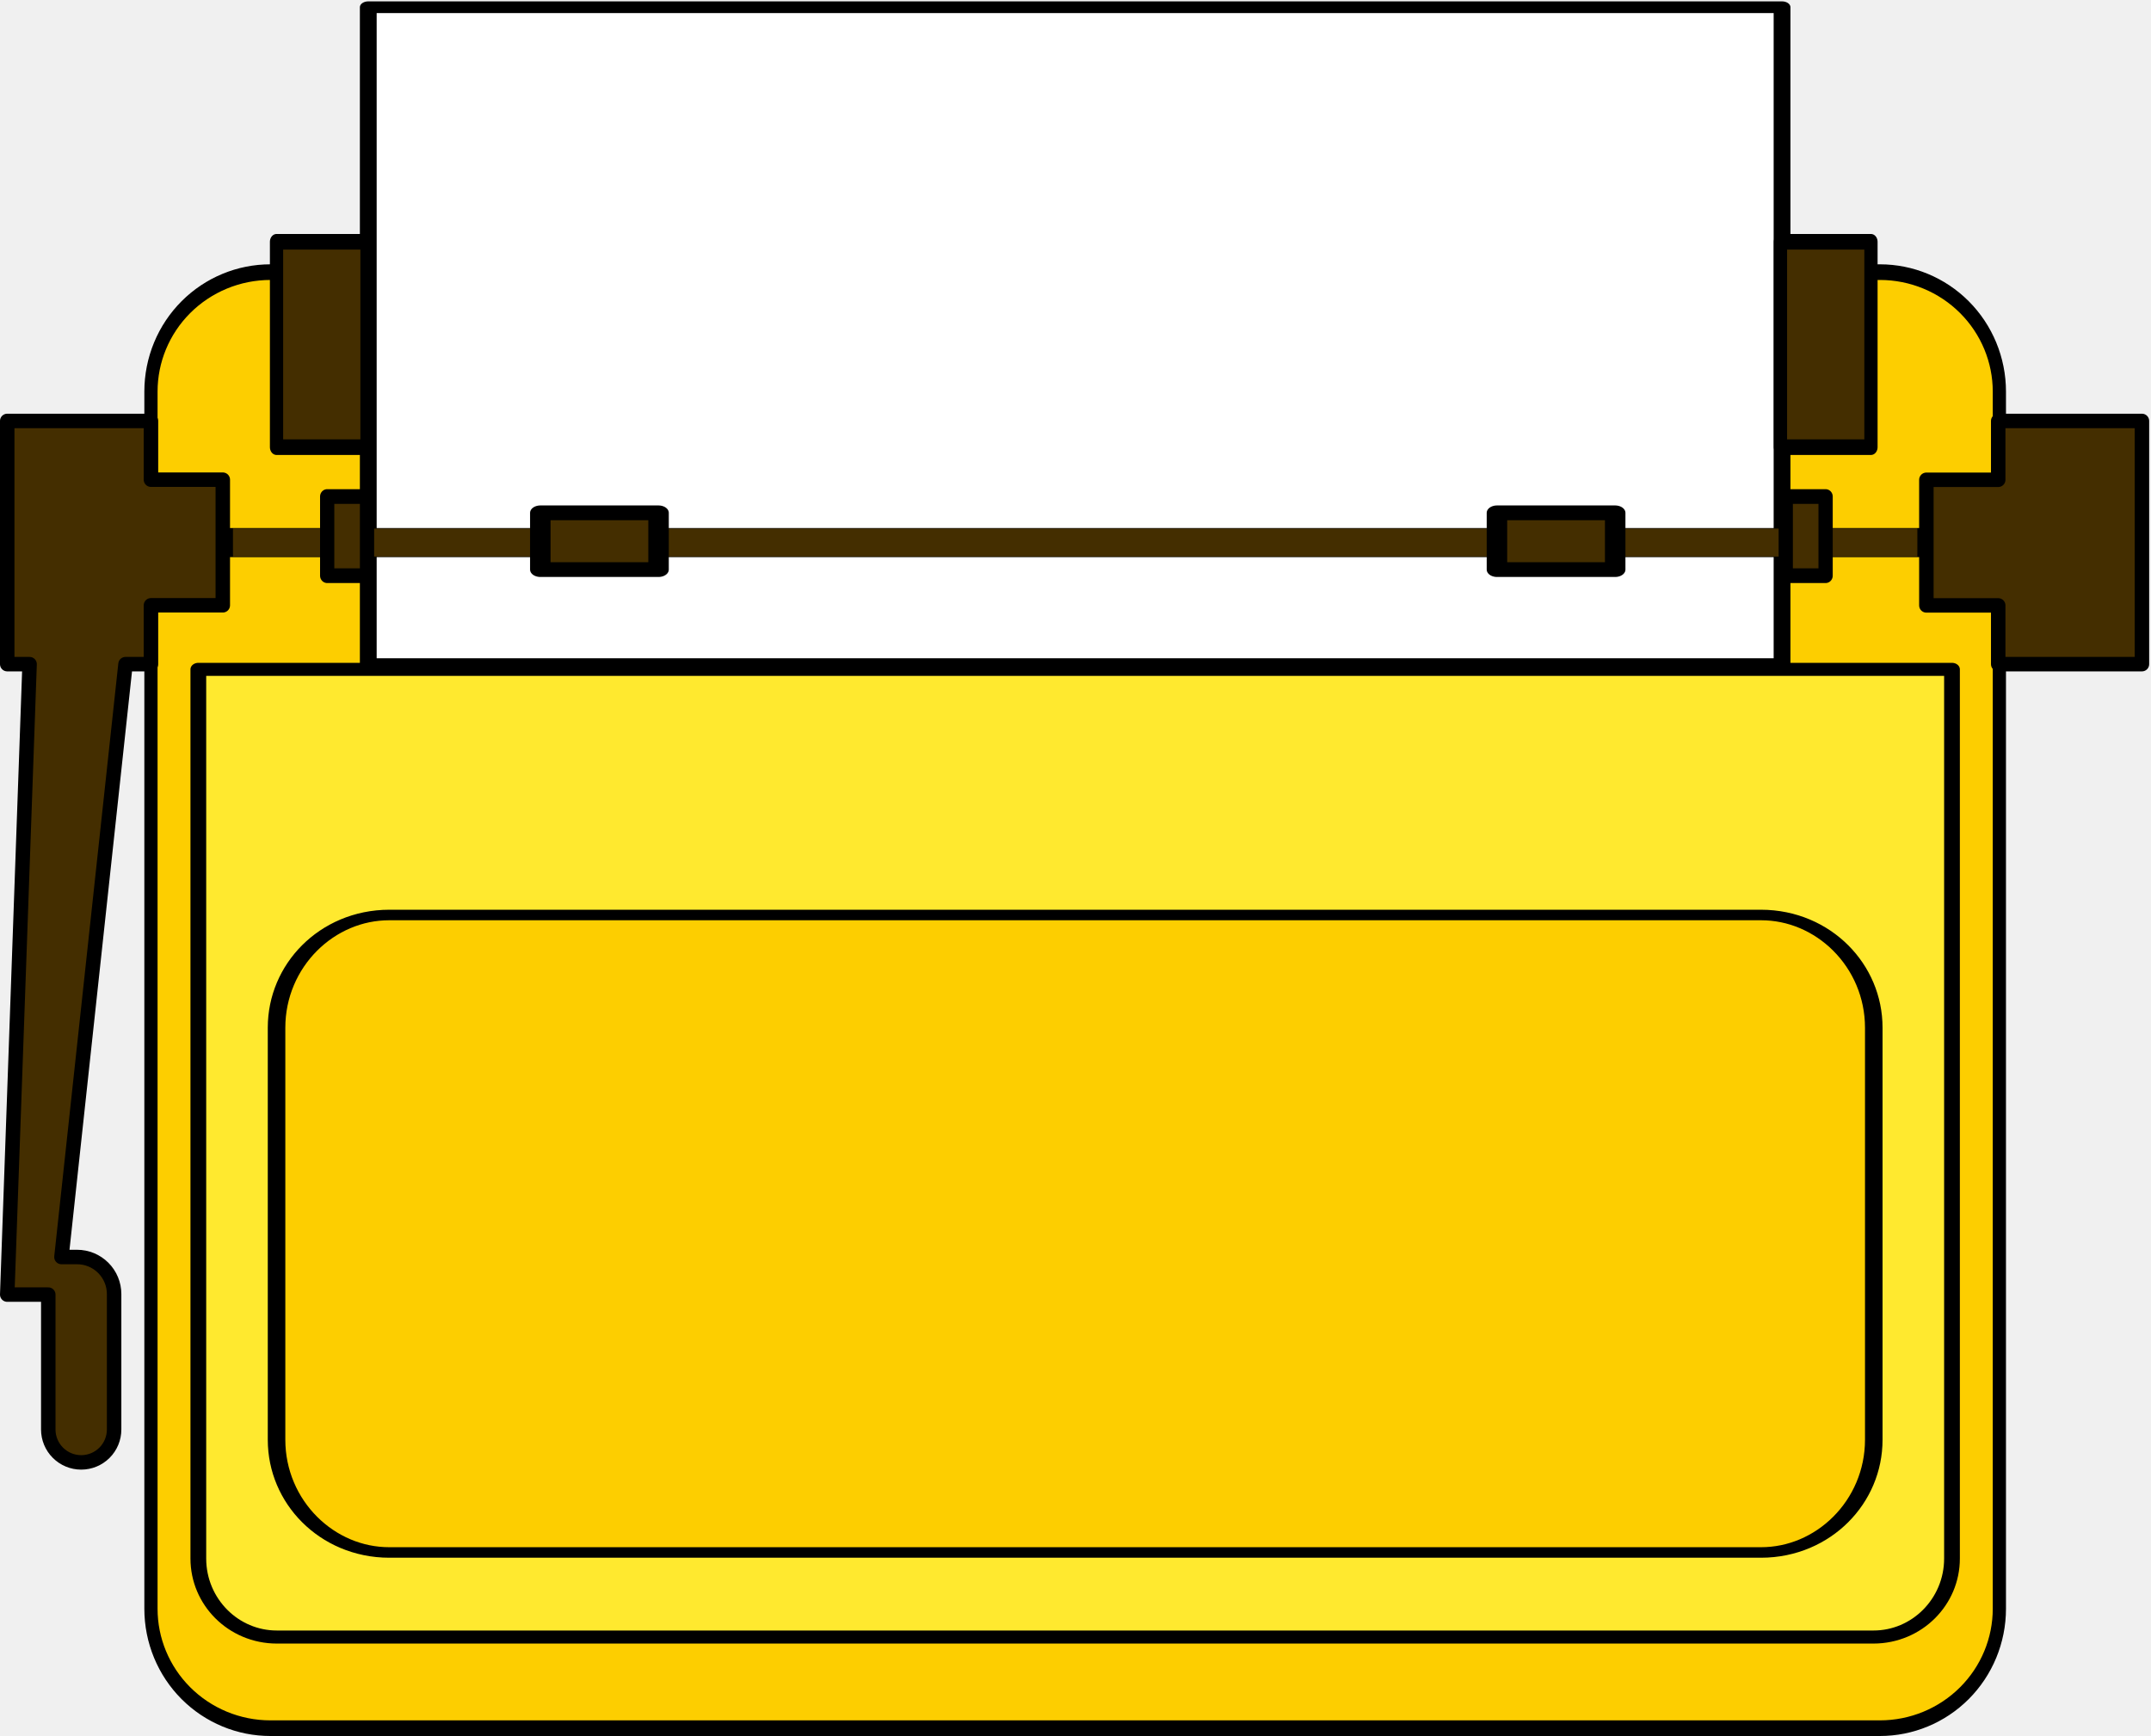
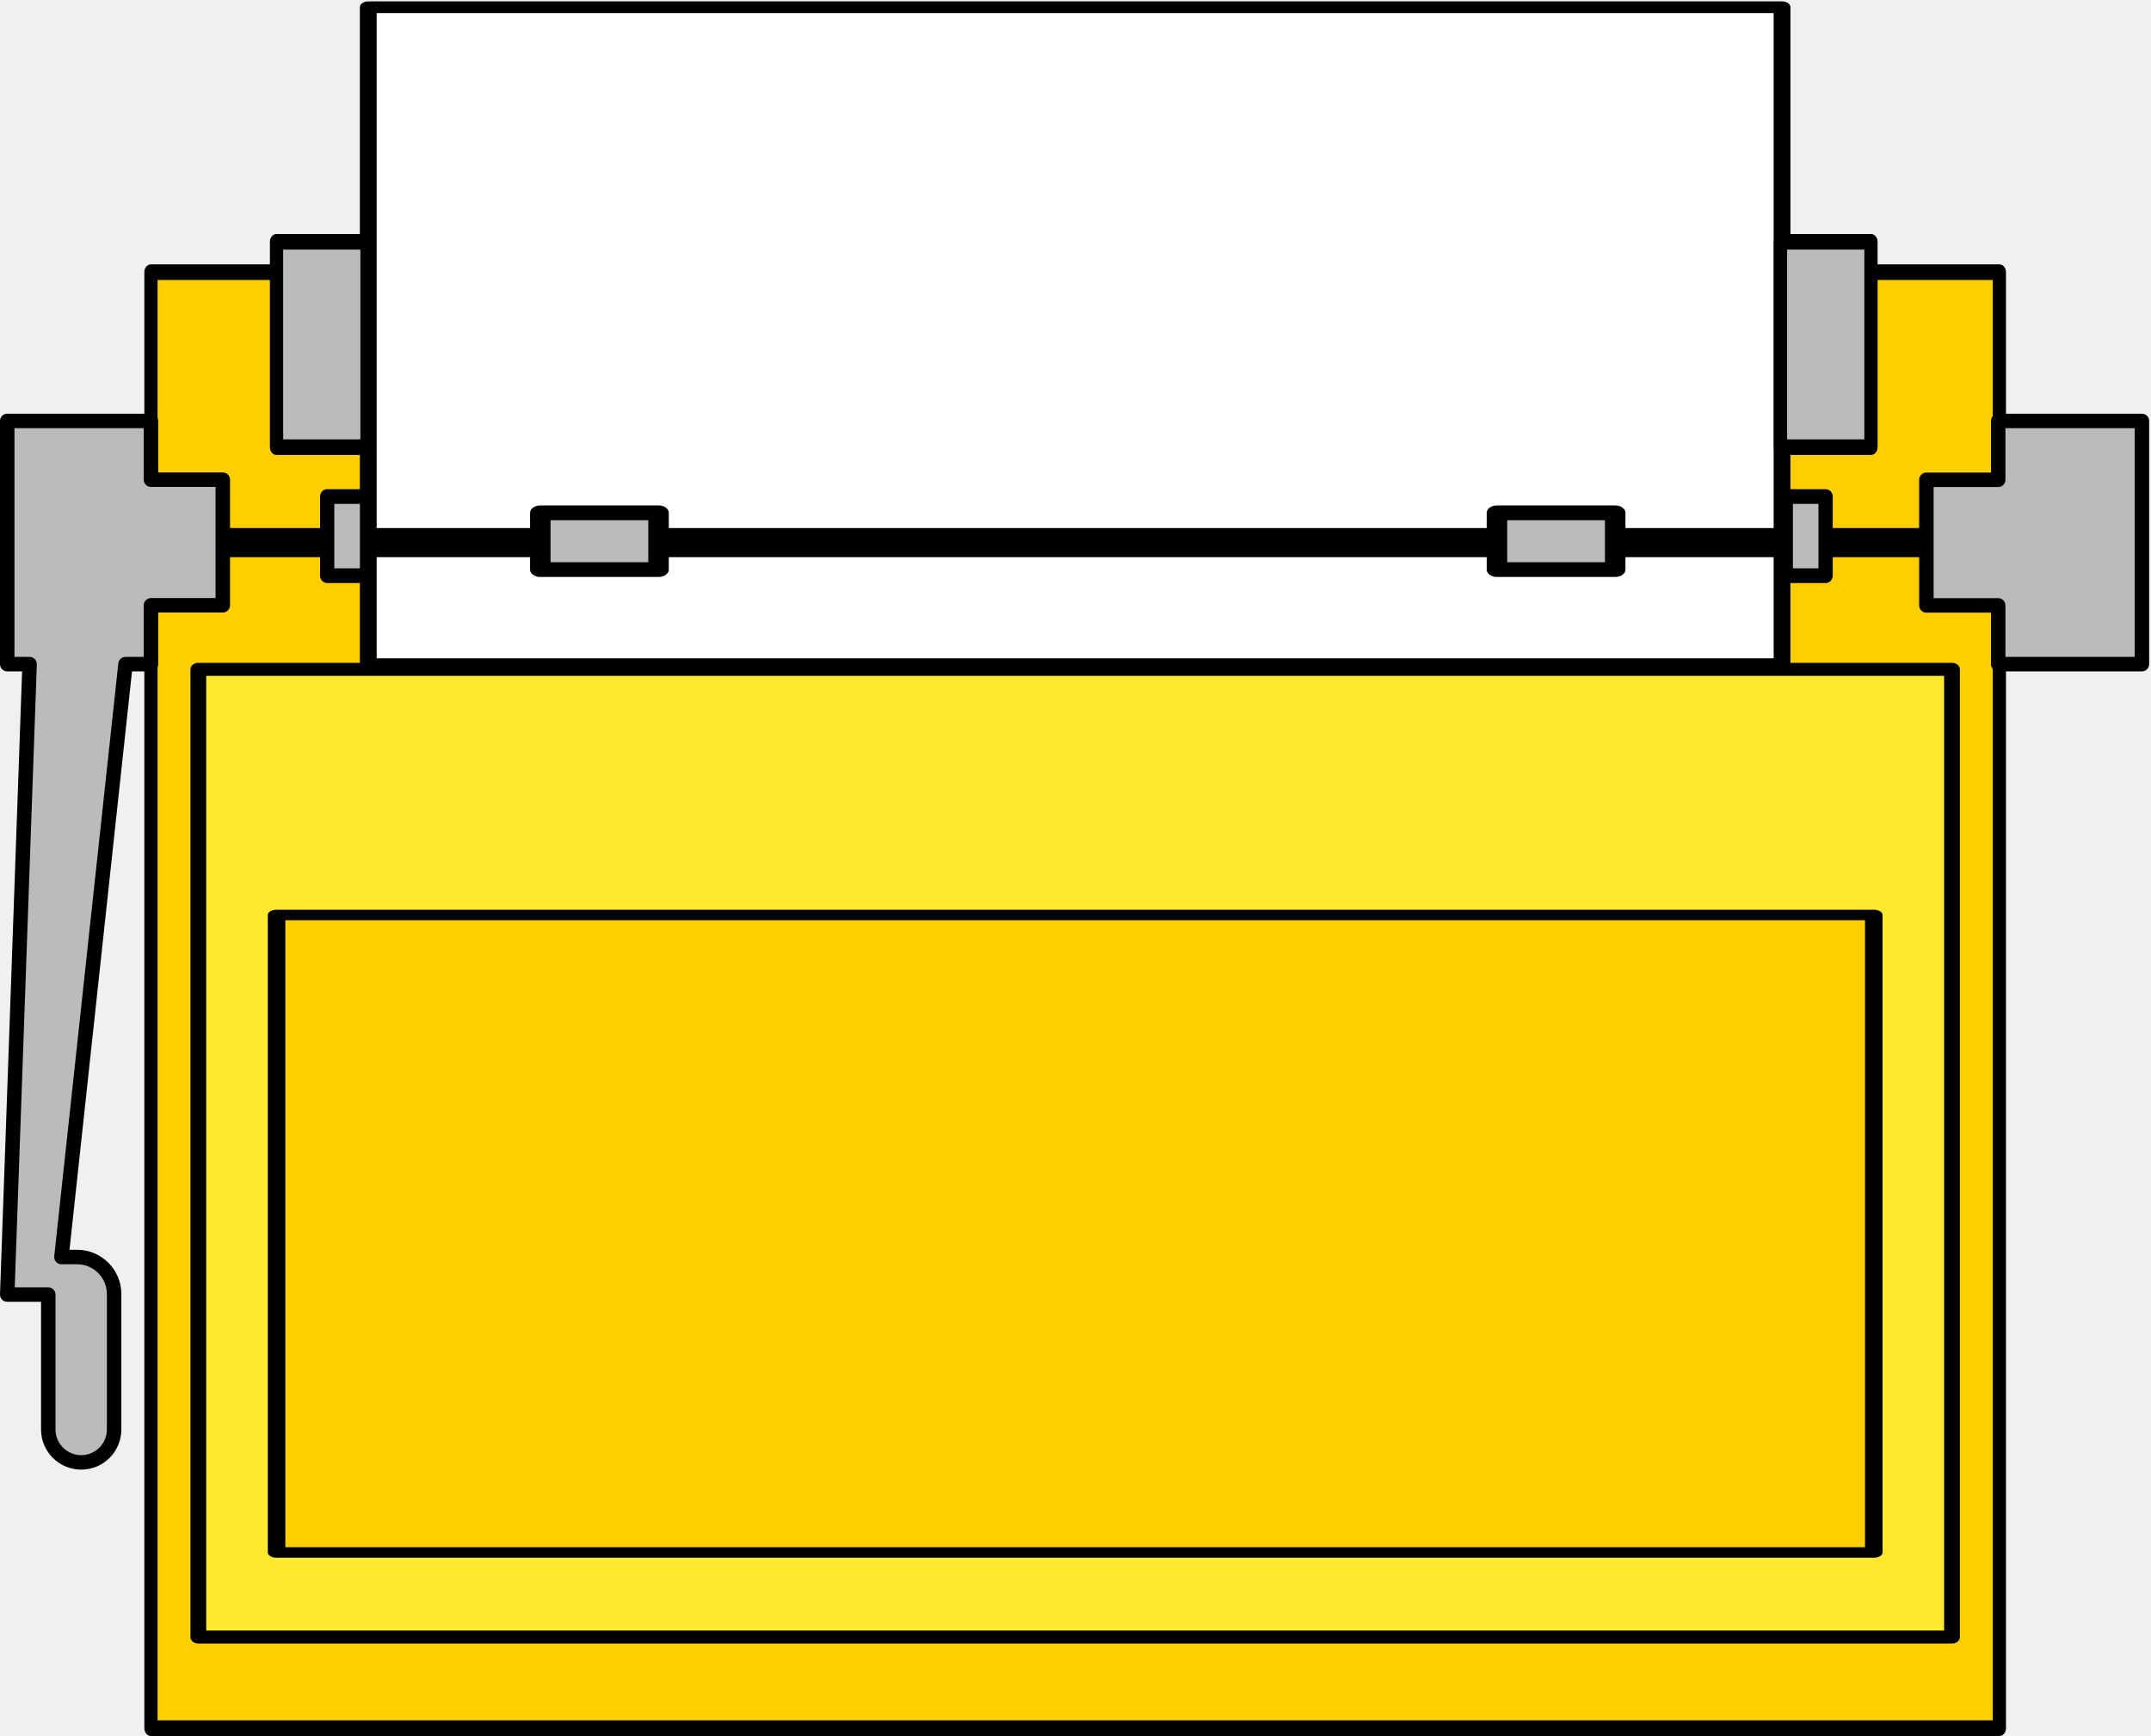
<svg xmlns="http://www.w3.org/2000/svg" width="100%" height="100%" viewBox="0 0 892 720" version="1.1" xml:space="preserve" style="fill-rule:evenodd;clip-rule:evenodd;stroke-linecap:round;stroke-linejoin:round;stroke-miterlimit:1.5;">
  <g transform="matrix(1,0,0,1,-1010.2,-235.934)">
    <g transform="matrix(1,0,0,1.18371,0,-175.019)">
-       <path d="M1789.78,442.528C1802.92,442.528 1815.52,446.937 1824.81,454.784C1834.1,462.632 1839.32,473.275 1839.32,484.373L1839.32,910.865C1839.32,921.963 1834.1,932.607 1824.81,940.454C1815.52,948.302 1802.92,952.71 1789.78,952.71L1122.33,952.71C1109.19,952.71 1096.59,948.302 1087.3,940.454C1078.01,932.607 1072.8,921.963 1072.8,910.865L1072.8,484.373C1072.8,473.275 1078.01,462.632 1087.3,454.784C1096.59,446.937 1109.19,442.528 1122.33,442.528L1789.78,442.528Z" style="fill:rgb(253,206,0);stroke:black;stroke-width:5.48px;" />
+       <rect x="1072.8" y="442.528" width="766.521" height="510.182" style="fill:rgb(253,206,0);stroke:black;stroke-width:5.48px;" />
    </g>
    <g transform="matrix(0.948738,0,0,0.786686,74.641,165.427)">
-       <path d="M1839.32,442.528L1839.32,911.317C1839.32,934.178 1823.95,952.71 1804.99,952.71C1677.82,952.71 1234.29,952.71 1107.12,952.71C1088.16,952.71 1072.8,934.178 1072.8,911.317C1072.8,789.792 1072.8,442.528 1072.8,442.528L1839.32,442.528Z" style="fill:rgb(255,233,47);stroke:black;stroke-width:6.88px;" />
+       <rect x="1072.8" y="442.528" width="766.521" height="510.182" style="fill:rgb(255,233,47);stroke:black;stroke-width:6.88px;" />
    </g>
    <g transform="matrix(0.764859,0,0,0.534052,342.378,2.6014)">
      <rect x="1072.8" y="442.528" width="766.521" height="510.182" style="fill:white;stroke:black;stroke-width:9.1px;" />
    </g>
    <g transform="matrix(0.922331,0,0,0.0232052,113.09,444.771)">
-       <rect x="1072.8" y="442.528" width="766.521" height="510.182" style="fill:rgb(68,46,0);stroke:black;stroke-width:9.2px;" />
+       <rect x="1072.8" y="442.528" width="766.521" height="510.182" style="stroke:black;stroke-width:9.2px;" />
    </g>
    <g transform="matrix(-1,-1.22465e-16,1.22465e-16,-1,2911.64,921.918)">
-       <path d="M1072.8,486.987L1072.8,511.398L1013.2,511.398L1013.2,410.52L1072.8,410.52L1072.8,434.887L1102.59,434.887L1102.59,486.987L1072.8,486.987Z" style="fill:rgb(68,46,0);stroke:black;stroke-width:6px;" />
+       <path d="M1072.8,486.987L1072.8,511.398L1013.2,511.398L1013.2,410.52L1072.8,410.52L1072.8,434.887L1102.59,434.887L1102.59,486.987L1072.8,486.987Z" style="fill:rgb(187,187,187);stroke:black;stroke-width:6px;" />
    </g>
    <g transform="matrix(0.864105,0,0,0.518241,197.871,386.1)">
-       <path d="M1785.21,442.528C1815.09,442.528 1839.32,482.92 1839.32,532.745L1839.32,862.494C1839.32,912.319 1815.09,952.71 1785.21,952.71C1644.4,952.71 1267.71,952.71 1126.9,952.71C1097.02,952.71 1072.8,912.319 1072.8,862.494L1072.8,532.745C1072.8,482.92 1097.02,442.528 1126.9,442.528C1267.71,442.528 1644.4,442.528 1785.21,442.528Z" style="fill:rgb(253,206,0);stroke:black;stroke-width:8.42px;" />
+       <rect x="1072.8" y="442.528" width="766.521" height="510.182" style="fill:rgb(253,206,0);stroke:black;stroke-width:8.42px;" />
    </g>
    <g transform="matrix(1.02768,0,0,1.66356,-34.1188,-502.506)">
      <path d="M1035.68,766.659L1035.68,757.289L1040.99,757.289L1039.35,766.659L1035.68,766.659Z" style="fill:rgb(235,235,235);stroke:black;stroke-width:4.34px;" />
    </g>
-     <path d="M1030.22,772.877L1013.2,772.877L1022.47,511.398L1013.2,511.398L1013.2,410.52L1072.8,410.52L1072.8,434.887L1102.59,434.887L1102.59,486.987L1072.8,486.987L1072.8,511.398L1062.25,511.398L1035.68,757.289L1042.16,757.289C1046.23,757.289 1050.14,758.907 1053.02,761.789C1055.9,764.67 1057.52,768.578 1057.52,772.653C1057.52,788.657 1057.52,813.492 1057.52,828.827C1057.52,832.447 1056.09,835.918 1053.53,838.477C1050.97,841.037 1047.5,842.475 1043.88,842.475C1043.87,842.475 1043.87,842.475 1043.87,842.475C1040.25,842.475 1036.78,841.037 1034.22,838.477C1031.66,835.918 1030.22,832.447 1030.22,828.827C1030.22,808.561 1030.22,772.877 1030.22,772.877Z" style="fill:rgb(68,46,0);stroke:black;stroke-width:6px;" />
+     <path d="M1030.22,772.877L1013.2,772.877L1022.47,511.398L1013.2,511.398L1013.2,410.52L1072.8,410.52L1072.8,434.887L1102.59,434.887L1102.59,486.987L1072.8,486.987L1072.8,511.398L1062.25,511.398L1035.68,757.289L1042.16,757.289C1046.23,757.289 1050.14,758.907 1053.02,761.789C1055.9,764.67 1057.52,768.578 1057.52,772.653C1057.52,788.657 1057.52,813.492 1057.52,828.827C1057.52,832.447 1056.09,835.918 1053.53,838.477C1050.97,841.037 1047.5,842.475 1043.88,842.475C1043.87,842.475 1043.87,842.475 1043.87,842.475C1040.25,842.475 1036.78,841.037 1034.22,838.477C1031.66,835.918 1030.22,832.447 1030.22,828.827C1030.22,808.561 1030.22,772.877 1030.22,772.877Z" style="fill:rgb(187,187,187);stroke:black;stroke-width:6px;" />
    <g transform="matrix(1.41259,0,0,1.66356,-338.118,-923.583)">
-       <rect x="1035.68" y="757.289" width="26.564" height="51.207" style="fill:rgb(68,46,0);stroke:black;stroke-width:3.89px;" />
+       <rect x="1035.68" y="757.289" width="26.564" height="51.207" style="fill:rgb(187,187,187);stroke:black;stroke-width:3.89px;" />
    </g>
    <g transform="matrix(0.621929,0,0,0.641317,501.762,-43.7924)">
-       <rect x="1035.68" y="757.289" width="26.564" height="51.207" style="fill:rgb(68,46,0);stroke:black;stroke-width:9.5px;" />
+       <rect x="1035.68" y="757.289" width="26.564" height="51.207" style="fill:rgb(187,187,187);stroke:black;stroke-width:9.5px;" />
    </g>
    <g transform="matrix(0.621929,0,0,0.641317,1106.62,-43.7924)">
-       <rect x="1035.68" y="757.289" width="26.564" height="51.207" style="fill:rgb(68,46,0);stroke:black;stroke-width:9.5px;" />
+       <rect x="1035.68" y="757.289" width="26.564" height="51.207" style="fill:rgb(187,187,187);stroke:black;stroke-width:9.5px;" />
    </g>
    <g transform="matrix(1.41259,0,0,1.66356,285.553,-923.583)">
-       <rect x="1035.68" y="757.289" width="26.564" height="51.207" style="fill:rgb(68,46,0);stroke:black;stroke-width:3.89px;" />
+       <rect x="1035.68" y="757.289" width="26.564" height="51.207" style="fill:rgb(187,187,187);stroke:black;stroke-width:3.89px;" />
    </g>
    <g transform="matrix(0.063966,0,0,0.0461277,1165.64,428.225)">
-       <rect x="1072.8" y="442.528" width="766.521" height="510.182" style="fill:rgb(68,46,0);stroke:black;stroke-width:132.83px;" />
+       <rect x="1072.8" y="442.528" width="766.521" height="510.182" style="fill:rgb(187,187,187);stroke:black;stroke-width:132.83px;" />
    </g>
    <g transform="matrix(0.063966,0,0,0.0461277,1562.35,428.225)">
-       <rect x="1072.8" y="442.528" width="766.521" height="510.182" style="fill:rgb(68,46,0);stroke:black;stroke-width:132.83px;" />
+       <rect x="1072.8" y="442.528" width="766.521" height="510.182" style="fill:rgb(187,187,187);stroke:black;stroke-width:132.83px;" />
    </g>
  </g>
</svg>
